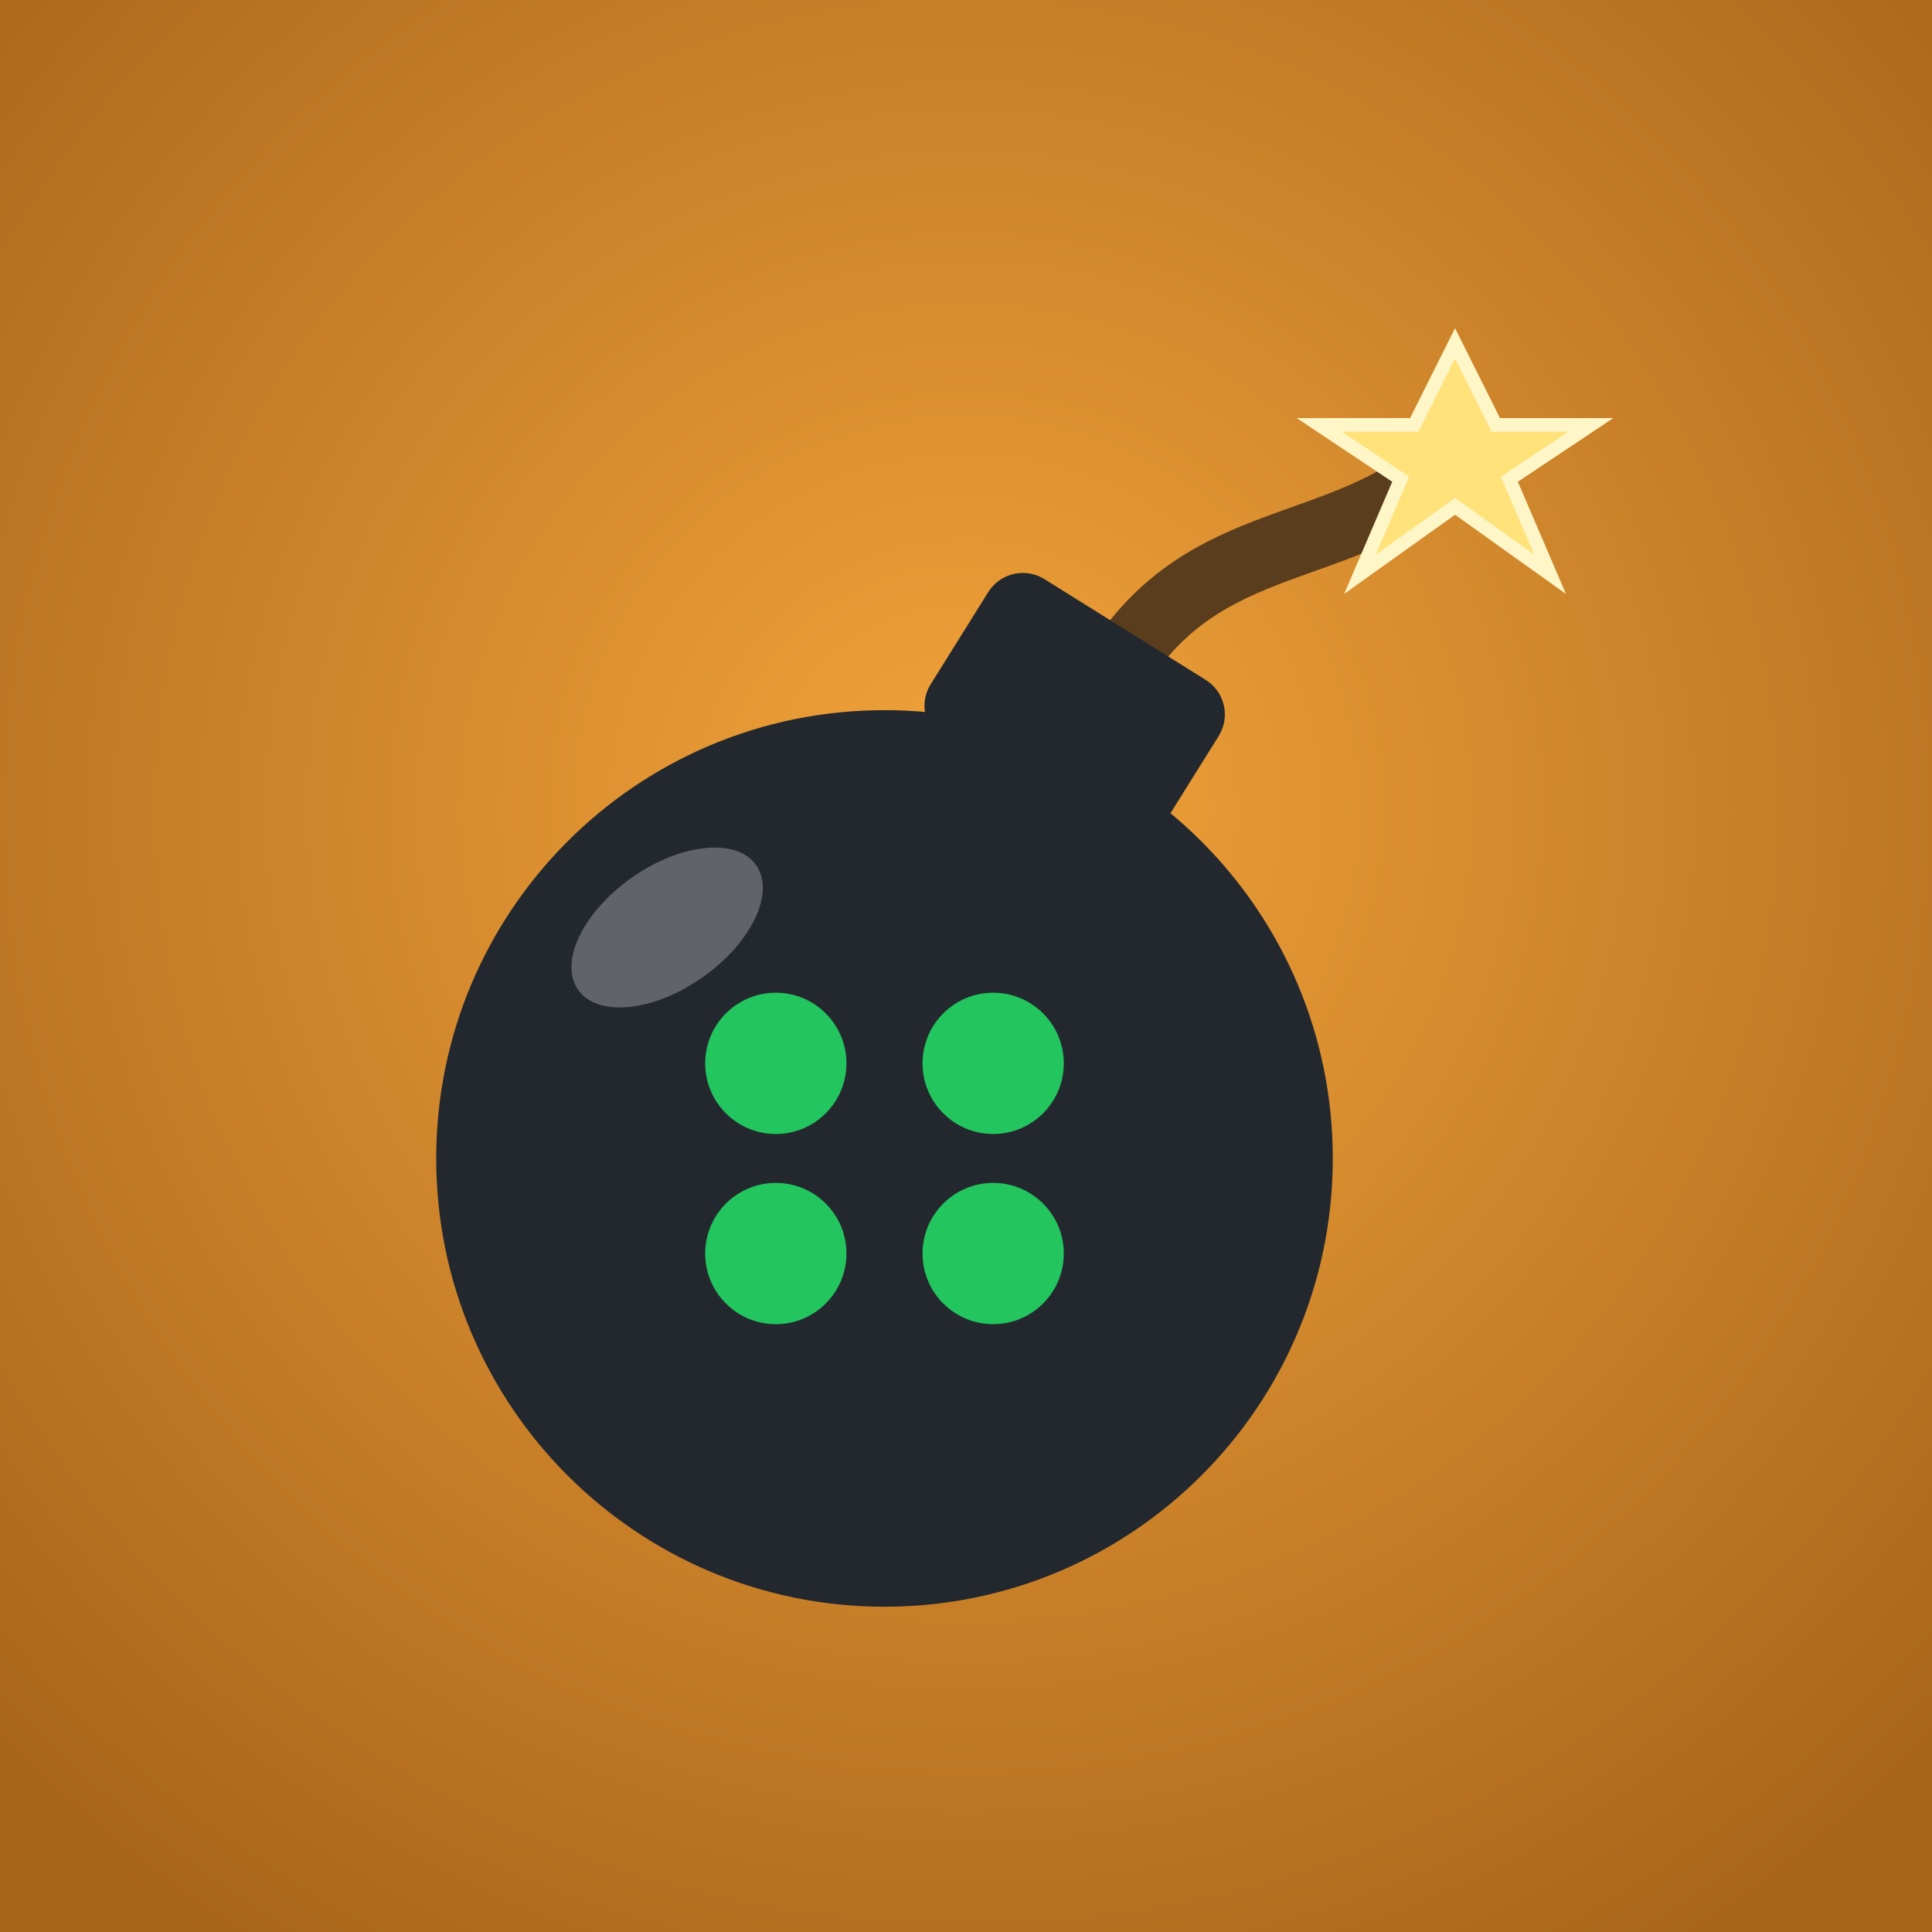
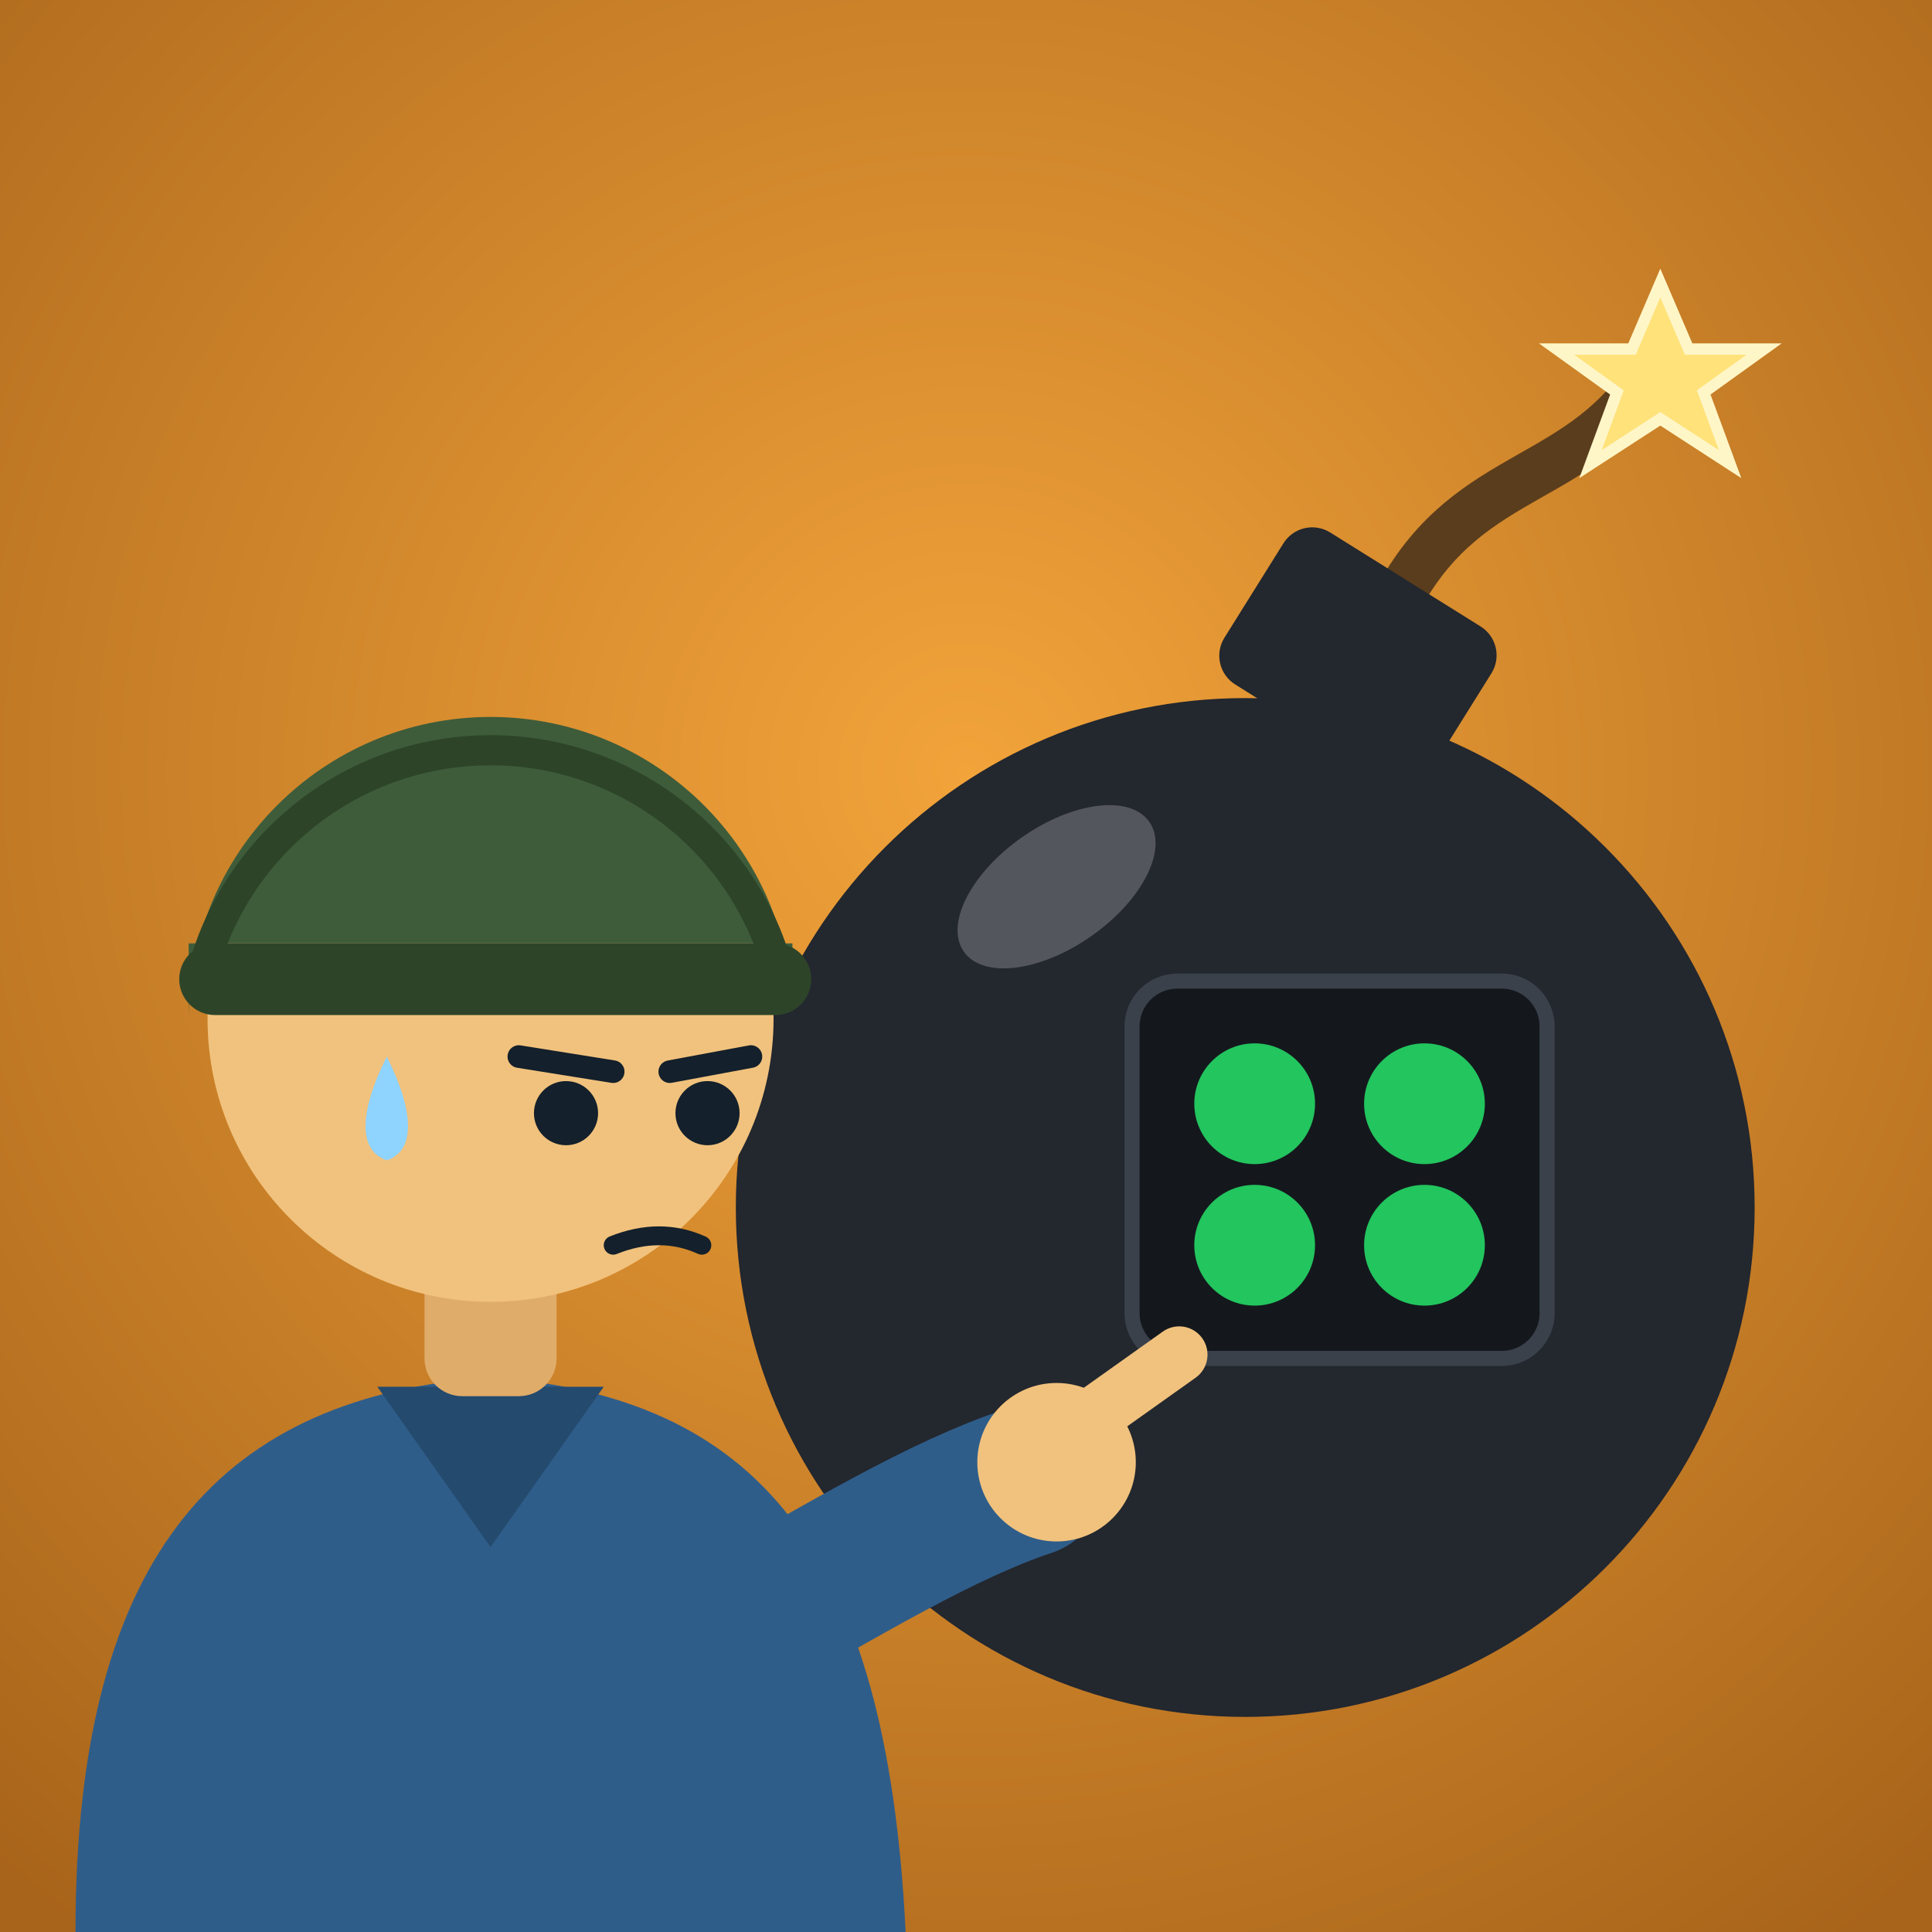
<svg xmlns="http://www.w3.org/2000/svg" viewBox="0 0 1024 1024" width="1024" height="1024">
  <defs>
-     <radialGradient id="bg" cx="50%" cy="42%" r="70%">
+     <radialGradient id="bg" cx="50%" cy="40%" r="75%">
      <stop offset="0" stop-color="#f2a33a" />
      <stop offset="1" stop-color="#a8641a" />
    </radialGradient>
  </defs>
  <rect width="1024" height="1024" fill="url(#bg)" />
-   <g transform="translate(152 182) scale(7.2)">
-     <path d="M60 26 C 66 14, 76 16, 84 10" fill="none" stroke="#5a3d1c" stroke-width="5" stroke-linecap="round" />
-     <rect x="48" y="20" width="20" height="14" rx="3" transform="rotate(32 58 27)" fill="#23272e" />
-     <circle cx="44" cy="60" r="33" fill="#23272e" />
-     <ellipse cx="28" cy="43" rx="8" ry="4.5" transform="rotate(-35 28 43)" fill="#fff" opacity=".28" />
-     <path d="M86 0 L89 6 L96 6 L90 10 L93 17 L86 12 L79 17 L82 10 L76 6 L83 6 Z" fill="#ffe27a" stroke="#fff6c8" stroke-width="1" />
-     <g transform="translate(44 60)">
-       <circle cx="-8" cy="-7" r="5.2" fill="#22c55e" />
-       <circle cx="8" cy="-7" r="5.2" fill="#22c55e" />
-       <circle cx="-8" cy="7" r="5.2" fill="#22c55e" />
-       <circle cx="8" cy="7" r="5.2" fill="#22c55e" />
-     </g>
+   <g id="bomb">
+     <path d="M735 330 C 770 250, 830 260, 870 205" fill="none" stroke="#5a3d1c" stroke-width="26" stroke-linecap="round" />
+     <rect x="655" y="300" width="130" height="95" rx="18" transform="rotate(32 720 347)" fill="#23272e" />
+     <circle cx="660" cy="640" r="270" fill="#23272e" />
+     <ellipse cx="560" cy="470" rx="60" ry="32" transform="rotate(-35 560 470)" fill="#fff" opacity=".22" />
+     <path d="M880 150 L895 185 L935 185 L903 208 L917 246 L880 222 L843 246 L857 208 L825 185 L865 185 Z" fill="#ffe27a" stroke="#fff6c8" stroke-width="6" />
+     <rect x="600" y="520" width="220" height="200" rx="24" fill="#14181d" stroke="#3a414b" stroke-width="8" />
+     <circle cx="665" cy="585" r="32" fill="#22c55e" />
+     <circle cx="755" cy="585" r="32" fill="#22c55e" />
+     <circle cx="665" cy="660" r="32" fill="#22c55e" />
+     <circle cx="755" cy="660" r="32" fill="#22c55e" />
+   </g>
+   <g id="guy">
+     <path d="M40 1024 C 40 820, 120 740, 260 730 C 400 740, 470 820, 480 1024 Z" fill="#2f5d8a" />
+     <path d="M200 735 L260 820 L320 735 Z" fill="#244a6e" />
+     <path d="M380 870 C 450 830, 500 800, 545 785" fill="none" stroke="#2f5d8a" stroke-width="80" stroke-linecap="round" />
+     <circle cx="560" cy="775" r="42" fill="#f1c27d" />
+     <path d="M580 750 L625 718" stroke="#f1c27d" stroke-width="30" stroke-linecap="round" />
+     <rect x="225" y="640" width="70" height="100" rx="20" fill="#e0ac69" />
+     <circle cx="260" cy="540" r="150" fill="#f1c27d" />
+     <path d="M100 540 A160 160 0 0 1 420 540 L420 500 L100 500 Z" fill="#3e5c3a" />
+     <path d="M105 525 A158 158 0 0 1 415 525" fill="none" stroke="#2d4429" stroke-width="16" />
+     <rect x="95" y="500" width="335" height="38" rx="19" fill="#2d4429" />
+     <circle cx="300" cy="590" r="17" fill="#14202b" />
+     <circle cx="375" cy="590" r="17" fill="#14202b" />
+     <path d="M275 560 L325 568" stroke="#14202b" stroke-width="12" stroke-linecap="round" />
+     <path d="M355 568 L398 560" stroke="#14202b" stroke-width="12" stroke-linecap="round" />
+     <path d="M325 660 Q 350 650 372 660" fill="none" stroke="#14202b" stroke-width="10" stroke-linecap="round" />
+     <path d="M205 560 C 190 590, 190 610, 205 615 C 220 610, 220 590, 205 560 Z" fill="#8fd3ff" />
  </g>
</svg>
